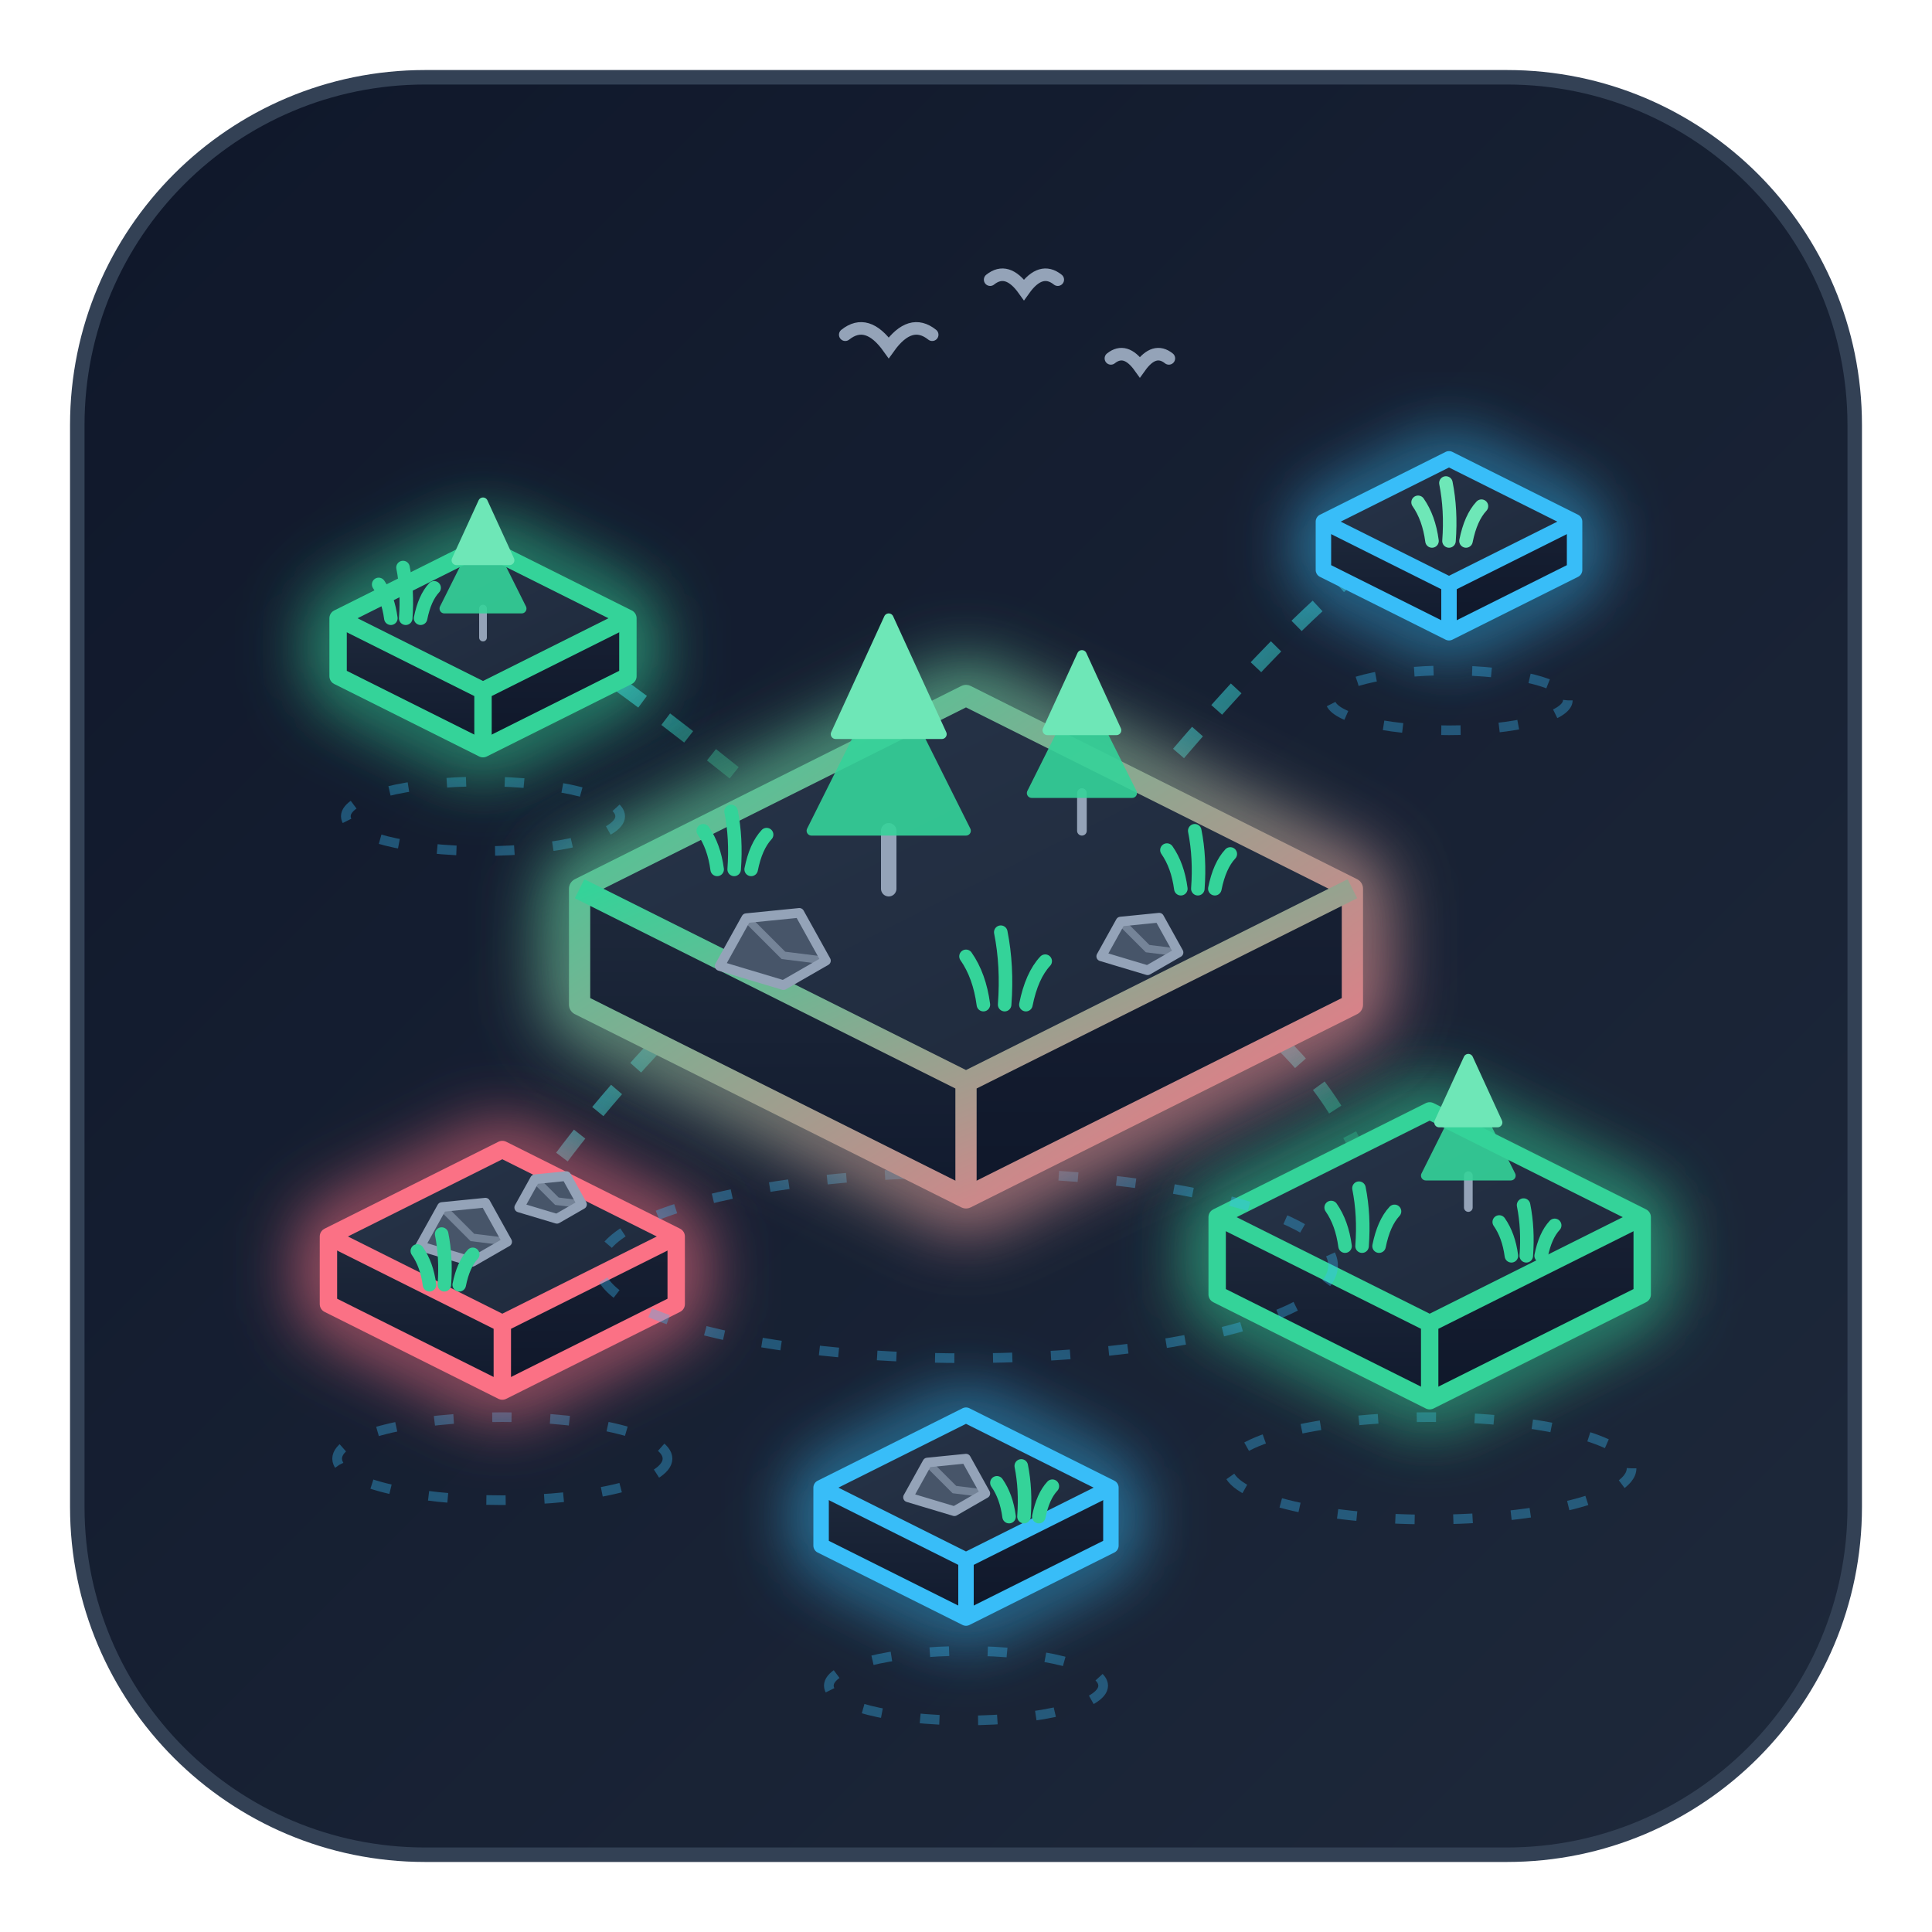
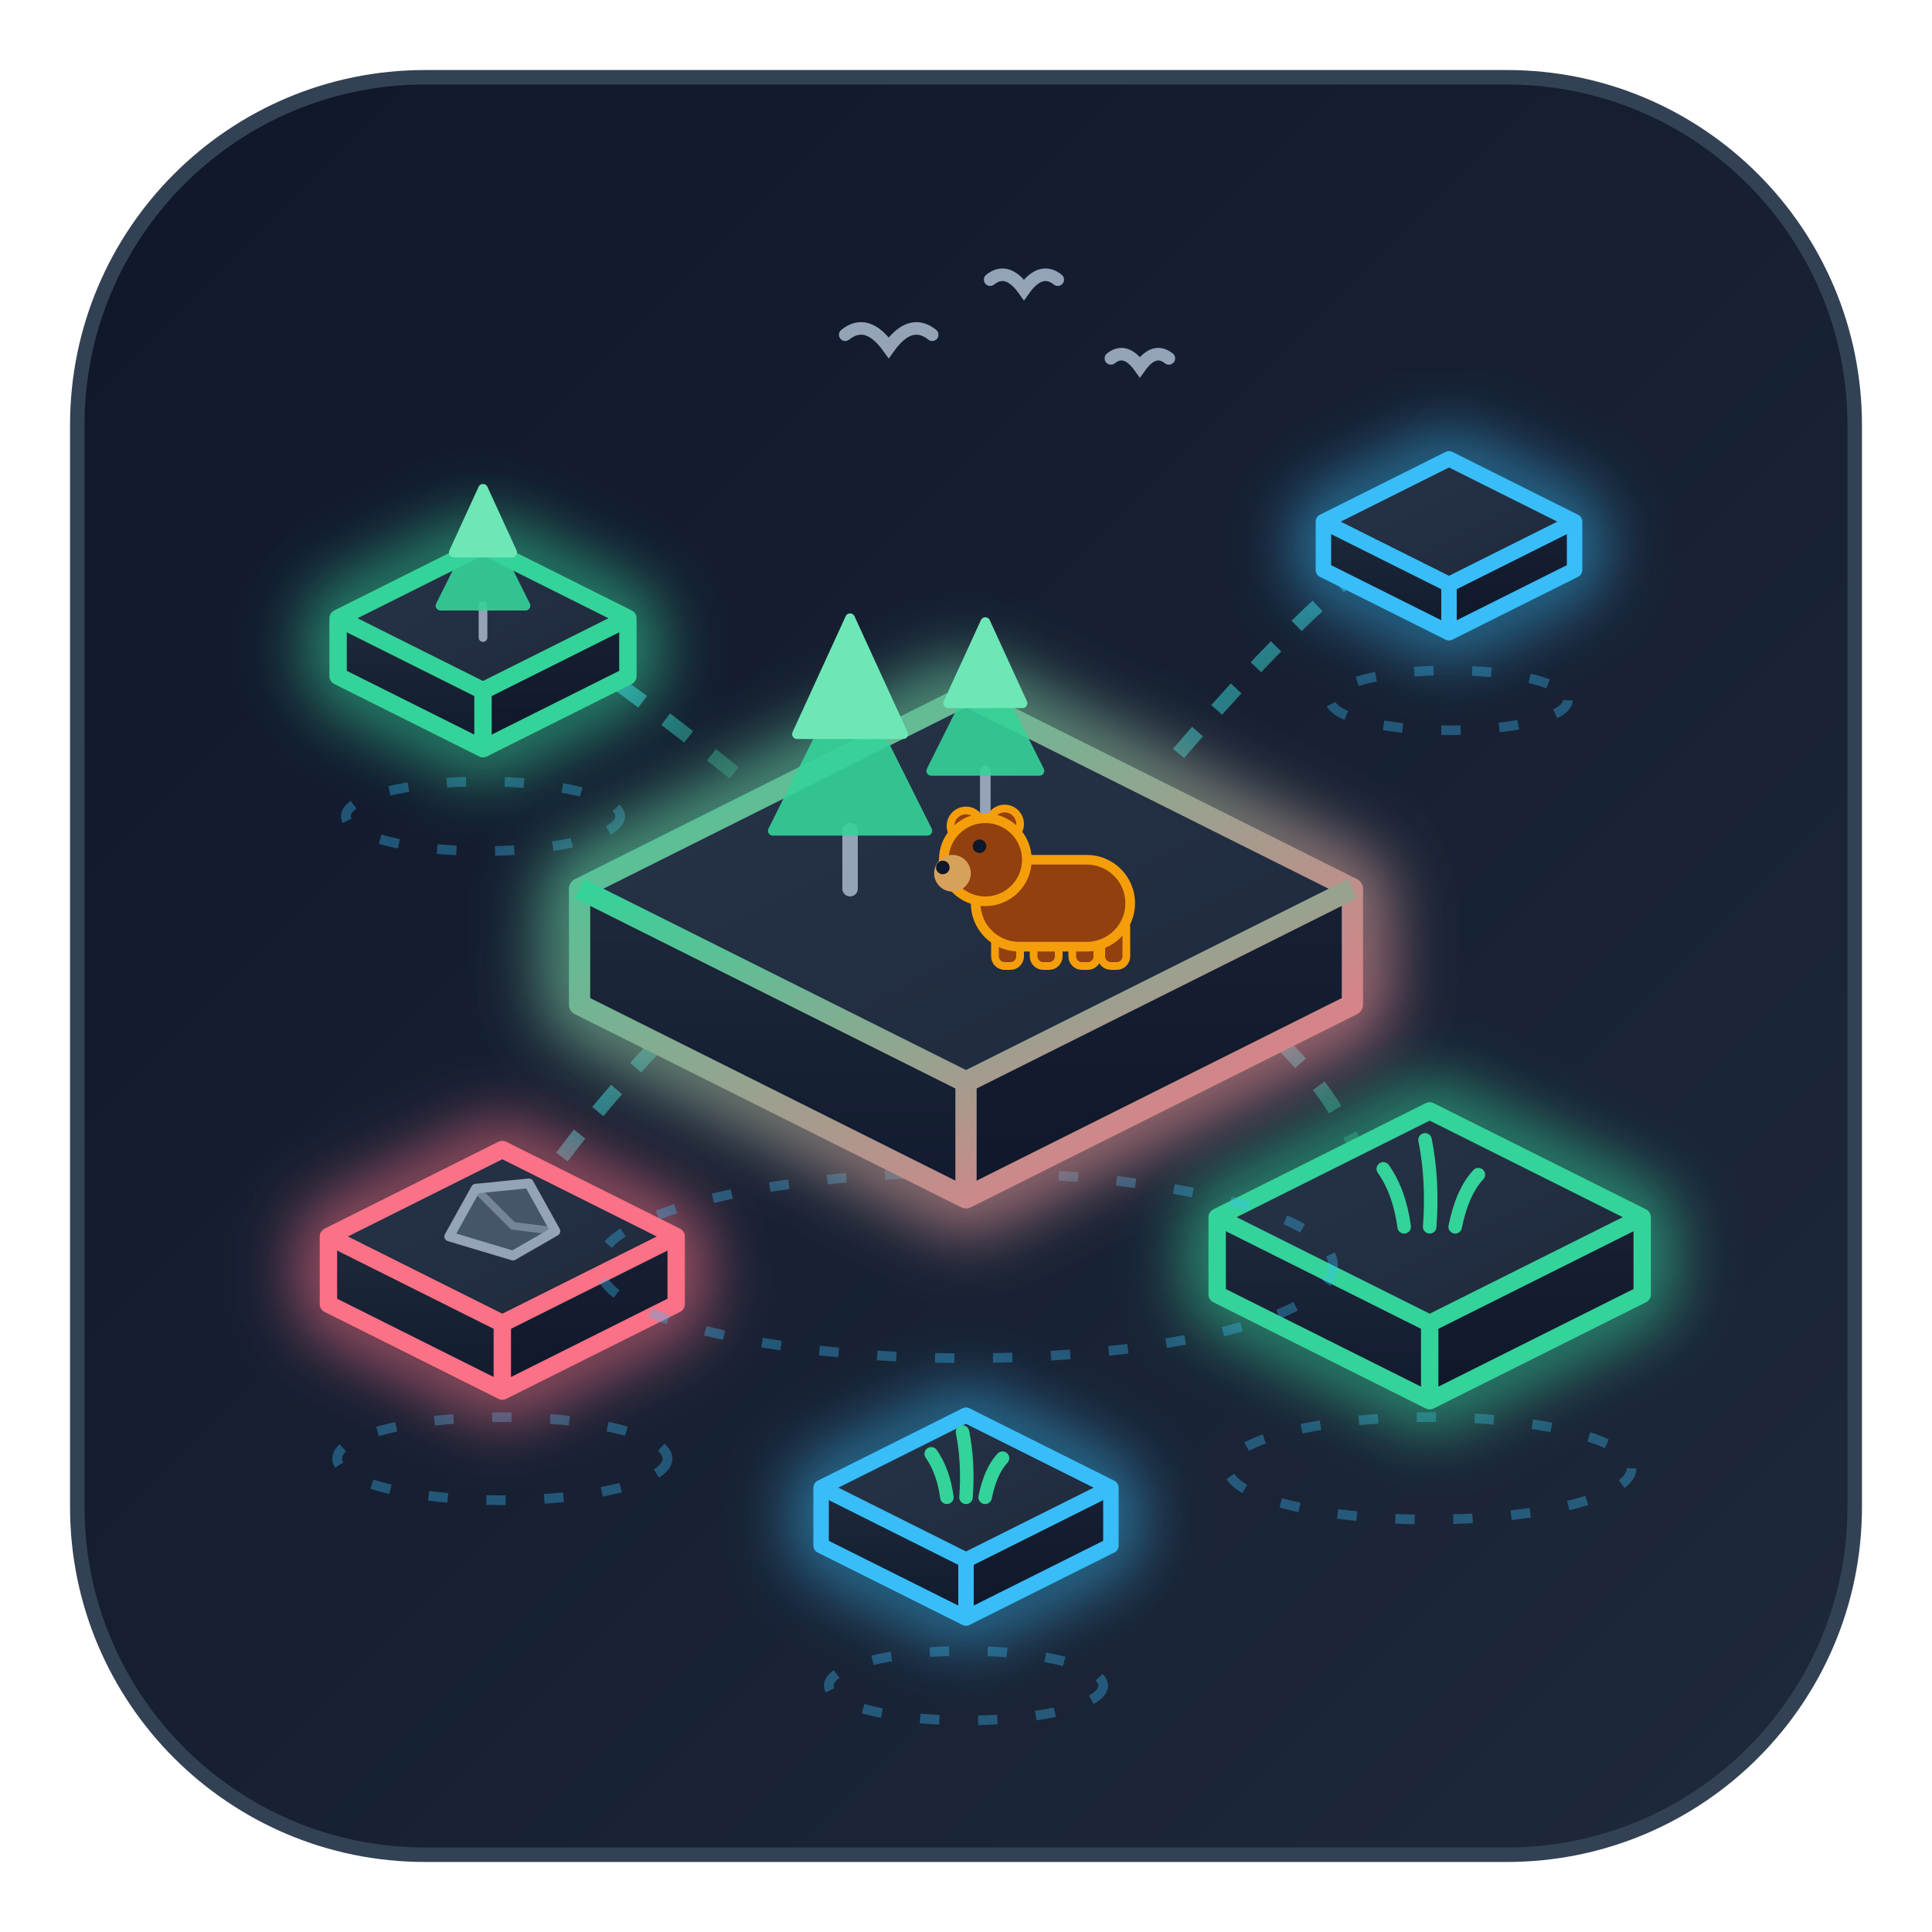
<svg xmlns="http://www.w3.org/2000/svg" viewBox="0 0 200 200" width="200" height="200">
  <defs>
    <linearGradient id="bg-core" x1="0%" y1="0%" x2="100%" y2="100%">
      <stop offset="0%" stop-color="#0F172A" />
      <stop offset="100%" stop-color="#1E293B" />
    </linearGradient>
    <linearGradient id="face-top" x1="0%" y1="0%" x2="100%" y2="100%">
      <stop offset="0%" stop-color="#273449" />
      <stop offset="100%" stop-color="#1E293B" />
    </linearGradient>
    <linearGradient id="face-left" x1="0%" y1="0%" x2="0%" y2="100%">
      <stop offset="0%" stop-color="#1E293B" />
      <stop offset="100%" stop-color="#111a2e" />
    </linearGradient>
    <linearGradient id="face-right" x1="0%" y1="0%" x2="0%" y2="100%">
      <stop offset="0%" stop-color="#172033" />
      <stop offset="100%" stop-color="#0F172A" />
    </linearGradient>
    <linearGradient id="archipelago-glow" x1="0%" y1="0%" x2="100%" y2="100%">
      <stop offset="0%" stop-color="#34D399" />
      <stop offset="100%" stop-color="#FB7185" />
    </linearGradient>
    <linearGradient id="signal-line" x1="0%" y1="0%" x2="100%" y2="100%">
      <stop offset="0%" stop-color="#38BDF8" stop-opacity="0.8" />
      <stop offset="100%" stop-color="#34D399" stop-opacity="0.3" />
    </linearGradient>
    <filter id="soft-glow" x="-50%" y="-50%" width="200%" height="200%">
      <feGaussianBlur stdDeviation="3.5" />
    </filter>
  </defs>
  <rect x="8" y="8" width="184" height="184" rx="36" fill="url(#bg-core)" stroke="#334155" stroke-width="1.5" />
  <g fill="none" stroke="url(#signal-line)" stroke-width="1.5" stroke-dasharray="3 3">
    <path d="M 128,104 Q 136,110 140,118" />
    <path d="M 72,104 Q 64,112 58,120" />
    <path d="M 122,78 Q 134,64 142,58" />
    <path d="M 76,80 Q 66,72 60,68" />
    <path d="M 100,124 L 100,146" />
  </g>
  <ellipse cx="50" cy="84.5" rx="14.2" ry="3.6" fill="none" stroke="#38BDF8" stroke-width="1" stroke-dasharray="2 4" opacity="0.35" />
  <path d="M 50,56.5 L 65,64 L 65,70 L 50,77.5 L 35,70 L 35,64 Z" fill="none" stroke="#34D399" stroke-width="5" stroke-linejoin="round" filter="url(#soft-glow)" opacity="0.8" />
  <path d="M 35,64 L 50,71.5 L 50,77.5 L 35,70 Z" fill="url(#face-left)" />
  <path d="M 50,71.5 L 65,64 L 65,70 L 50,77.5 Z" fill="url(#face-right)" />
  <path d="M 50,56.5 L 65,64 L 50,71.5 L 35,64 Z" fill="url(#face-top)" />
  <g fill="none" stroke="#34D399" stroke-width="1.8" stroke-linejoin="round">
    <path d="M 50,56.5 L 65,64 L 65,70 L 50,77.5 L 35,70 L 35,64 Z" />
    <path d="M 35,64 L 50,71.5 L 65,64 M 50,71.5 L 50,77.5" />
  </g>
  <ellipse cx="150" cy="72.5" rx="12.3" ry="3.1" fill="none" stroke="#38BDF8" stroke-width="1" stroke-dasharray="2 4" opacity="0.35" />
  <path d="M 150,47.5 L 163,54 L 163,59 L 150,65.5 L 137,59 L 137,54 Z" fill="none" stroke="#38BDF8" stroke-width="4" stroke-linejoin="round" filter="url(#soft-glow)" opacity="0.8" />
  <path d="M 137,54 L 150,60.5 L 150,65.5 L 137,59 Z" fill="url(#face-left)" />
  <path d="M 150,60.5 L 163,54 L 163,59 L 150,65.5 Z" fill="url(#face-right)" />
  <path d="M 150,47.5 L 163,54 L 150,60.5 L 137,54 Z" fill="url(#face-top)" />
  <g fill="none" stroke="#38BDF8" stroke-width="1.6" stroke-linejoin="round">
    <path d="M 150,47.5 L 163,54 L 163,59 L 150,65.5 L 137,59 L 137,54 Z" />
    <path d="M 137,54 L 150,60.5 L 163,54 M 150,60.5 L 150,65.5" />
  </g>
  <ellipse cx="52" cy="151.0" rx="17.1" ry="4.3" fill="none" stroke="#38BDF8" stroke-width="1" stroke-dasharray="2 4" opacity="0.35" />
  <path d="M 52,119.0 L 70,128 L 70,135 L 52,144.0 L 34,135 L 34,128 Z" fill="none" stroke="#FB7185" stroke-width="5" stroke-linejoin="round" filter="url(#soft-glow)" opacity="0.8" />
  <path d="M 34,128 L 52,137.0 L 52,144.0 L 34,135 Z" fill="url(#face-left)" />
  <path d="M 52,137.0 L 70,128 L 70,135 L 52,144.0 Z" fill="url(#face-right)" />
  <path d="M 52,119.0 L 70,128 L 52,137.0 L 34,128 Z" fill="url(#face-top)" />
  <g fill="none" stroke="#FB7185" stroke-width="1.8" stroke-linejoin="round">
    <path d="M 52,119.0 L 70,128 L 70,135 L 52,144.0 L 34,135 L 34,128 Z" />
    <path d="M 34,128 L 52,137.0 L 70,128 M 52,137.0 L 52,144.0" />
  </g>
  <ellipse cx="148" cy="152.0" rx="20.9" ry="5.3" fill="none" stroke="#38BDF8" stroke-width="1" stroke-dasharray="2 4" opacity="0.35" />
  <path d="M 148,115.0 L 170,126 L 170,134 L 148,145.0 L 126,134 L 126,126 Z" fill="none" stroke="#34D399" stroke-width="5" stroke-linejoin="round" filter="url(#soft-glow)" opacity="0.8" />
  <path d="M 126,126 L 148,137.0 L 148,145.0 L 126,134 Z" fill="url(#face-left)" />
  <path d="M 148,137.0 L 170,126 L 170,134 L 148,145.0 Z" fill="url(#face-right)" />
  <path d="M 148,115.0 L 170,126 L 148,137.0 L 126,126 Z" fill="url(#face-top)" />
  <g fill="none" stroke="#34D399" stroke-width="1.8" stroke-linejoin="round">
    <path d="M 148,115.0 L 170,126 L 170,134 L 148,145.0 L 126,134 L 126,126 Z" />
    <path d="M 126,126 L 148,137.0 L 170,126 M 148,137.0 L 148,145.0" />
  </g>
  <ellipse cx="100" cy="174.5" rx="14.2" ry="3.6" fill="none" stroke="#38BDF8" stroke-width="1" stroke-dasharray="2 4" opacity="0.35" />
  <path d="M 100,146.5 L 115,154 L 115,160 L 100,167.5 L 85,160 L 85,154 Z" fill="none" stroke="#38BDF8" stroke-width="4" stroke-linejoin="round" filter="url(#soft-glow)" opacity="0.8" />
  <path d="M 85,154 L 100,161.5 L 100,167.5 L 85,160 Z" fill="url(#face-left)" />
  <path d="M 100,161.5 L 115,154 L 115,160 L 100,167.5 Z" fill="url(#face-right)" />
  <path d="M 100,146.5 L 115,154 L 100,161.5 L 85,154 Z" fill="url(#face-top)" />
  <g fill="none" stroke="#38BDF8" stroke-width="1.6" stroke-linejoin="round">
    <path d="M 100,146.5 L 115,154 L 115,160 L 100,167.5 L 85,160 L 85,154 Z" />
    <path d="M 85,154 L 100,161.5 L 115,154 M 100,161.5 L 100,167.5" />
  </g>
  <ellipse cx="100" cy="131.0" rx="38.0" ry="9.6" fill="none" stroke="#38BDF8" stroke-width="1" stroke-dasharray="2 4" opacity="0.35" />
  <path d="M 100,72.0 L 140,92 L 140,104 L 100,124.0 L 60,104 L 60,92 Z" fill="none" stroke="url(#archipelago-glow)" stroke-width="7" stroke-linejoin="round" filter="url(#soft-glow)" opacity="0.85" />
  <path d="M 60,92 L 100,112.0 L 100,124.0 L 60,104 Z" fill="url(#face-left)" />
  <path d="M 100,112.0 L 140,92 L 140,104 L 100,124.0 Z" fill="url(#face-right)" />
  <path d="M 100,72.0 L 140,92 L 100,112.0 L 60,92 Z" fill="url(#face-top)" />
  <g fill="none" stroke="url(#archipelago-glow)" stroke-width="2.2" stroke-linejoin="round">
    <path d="M 100,72.0 L 140,92 L 140,104 L 100,124.0 L 60,104 L 60,92 Z" />
    <path d="M 60,92 L 100,112.0 L 140,92 M 100,112.0 L 100,124.0" />
  </g>
-   <path d="M 92,92 L 92,86.0" stroke="#94A3B8" stroke-width="1.6" stroke-linecap="round" />
-   <path d="M 92,70.0 L 100.0,86.0 L 84.0,86.0 Z" fill="#34D399" opacity="0.9" stroke="#34D399" stroke-width="1" stroke-linejoin="round" />
-   <path d="M 92,64.0 L 97.5,76.0 L 86.5,76.0 Z" fill="#6EE7B7" stroke="#6EE7B7" stroke-width="1" stroke-linejoin="round" />
-   <path d="M 112,86 L 112,82.1" stroke="#94A3B8" stroke-width="1.0" stroke-linecap="round" />
-   <path d="M 112,71.7 L 117.2,82.1 L 106.8,82.1 Z" fill="#34D399" opacity="0.9" stroke="#34D399" stroke-width="1" stroke-linejoin="round" />
-   <path d="M 112,67.8 L 115.575,75.6 L 108.425,75.6 Z" fill="#6EE7B7" stroke="#6EE7B7" stroke-width="1" stroke-linejoin="round" />
-   <path d="M 74.5,100 L 77.25,95.05 L 82.75,94.5 L 85.5,99.45 L 81.1,101.98 Z" fill="#475569" stroke="#94A3B8" stroke-width="1" stroke-linejoin="round" />
-   <path d="M 77.25,95.05 L 81.1,98.9 L 85.5,99.45" fill="none" stroke="#94A3B8" stroke-width="0.8" opacity="0.6" />
-   <path d="M 114.0,99 L 116.0,95.4 L 120.0,95.0 L 122.0,98.6 L 118.8,100.44 Z" fill="#475569" stroke="#94A3B8" stroke-width="1" stroke-linejoin="round" />
-   <path d="M 116.0,95.4 L 118.8,98.2 L 122.0,98.6" fill="none" stroke="#94A3B8" stroke-width="0.8" opacity="0.6" />
-   <path d="M 101.8,104 Q 101.4,101.0 100.0,99.0 M 104,104 Q 104.3,100.0 103.6,96.5 M 106.2,104 Q 106.8,101.0 108.2,99.5" fill="none" stroke="#34D399" stroke-width="1.4" stroke-linecap="round" />
-   <path d="M 122.24,92 Q 121.92,89.6 120.8,88.0 M 124,92 Q 124.24,88.8 123.68,86.0 M 125.76,92 Q 126.24,89.6 127.36,88.4" fill="none" stroke="#34D399" stroke-width="1.4" stroke-linecap="round" />
-   <path d="M 74.24,90 Q 73.92,87.6 72.8,86.0 M 76,90 Q 76.24,86.8 75.68,84.0 M 77.76,90 Q 78.24,87.6 79.36,86.4" fill="none" stroke="#34D399" stroke-width="1.4" stroke-linecap="round" />
-   <path d="M 50,66 L 50,63.0" stroke="#94A3B8" stroke-width="0.8" stroke-linecap="round" />
-   <path d="M 50,55.0 L 54.0,63.0 L 46.0,63.0 Z" fill="#34D399" opacity="0.9" stroke="#34D399" stroke-width="1" stroke-linejoin="round" />
-   <path d="M 50,52.0 L 52.75,58.0 L 47.25,58.0 Z" fill="#6EE7B7" stroke="#6EE7B7" stroke-width="1" stroke-linejoin="round" />
-   <path d="M 40.46,64 Q 40.18,61.9 39.2,60.5 M 42,64 Q 42.21,61.2 41.72,58.75 M 43.54,64 Q 43.96,61.9 44.94,60.85" fill="none" stroke="#34D399" stroke-width="1.4" stroke-linecap="round" />
-   <path d="M 148.24,56 Q 147.92,53.6 146.8,52.0 M 150,56 Q 150.24,52.8 149.68,50.0 M 151.76,56 Q 152.24,53.6 153.36,52.4" fill="none" stroke="#6EE7B7" stroke-width="1.4" stroke-linecap="round" />
-   <path d="M 43.5,129 L 45.75,124.95 L 50.25,124.5 L 52.5,128.55 L 48.9,130.62 Z" fill="#475569" stroke="#94A3B8" stroke-width="1" stroke-linejoin="round" />
-   <path d="M 45.75,124.95 L 48.9,128.1 L 52.5,128.55" fill="none" stroke="#94A3B8" stroke-width="0.8" opacity="0.6" />
-   <path d="M 53.75,125 L 55.375,122.075 L 58.625,121.75 L 60.25,124.675 L 57.65,126.17 Z" fill="#475569" stroke="#94A3B8" stroke-width="1" stroke-linejoin="round" />
-   <path d="M 55.375,122.075 L 57.65,124.35 L 60.25,124.675" fill="none" stroke="#94A3B8" stroke-width="0.8" opacity="0.6" />
-   <path d="M 44.46,133 Q 44.18,130.9 43.2,129.5 M 46,133 Q 46.21,130.2 45.72,127.75 M 47.54,133 Q 47.96,130.9 48.94,129.85" fill="none" stroke="#34D399" stroke-width="1.4" stroke-linecap="round" />
-   <path d="M 152,125 L 152,121.7" stroke="#94A3B8" stroke-width="0.9" stroke-linecap="round" />
-   <path d="M 152,112.9 L 156.4,121.7 L 147.6,121.7 Z" fill="#34D399" opacity="0.9" stroke="#34D399" stroke-width="1" stroke-linejoin="round" />
-   <path d="M 152,109.6 L 155.025,116.2 L 148.975,116.2 Z" fill="#6EE7B7" stroke="#6EE7B7" stroke-width="1" stroke-linejoin="round" />
-   <path d="M 139.24,129 Q 138.92,126.6 137.8,125.0 M 141,129 Q 141.24,125.8 140.68,123.0 M 142.76,129 Q 143.24,126.6 144.36,125.4" fill="none" stroke="#34D399" stroke-width="1.4" stroke-linecap="round" />
-   <path d="M 156.46,130 Q 156.18,127.9 155.2,126.5 M 158,130 Q 158.21,127.2 157.72,124.75 M 159.54,130 Q 159.96,127.9 160.94,126.85" fill="none" stroke="#34D399" stroke-width="1.4" stroke-linecap="round" />
-   <path d="M 94.0,155 L 96.0,151.4 L 100.0,151.0 L 102.0,154.6 L 98.8,156.44 Z" fill="#475569" stroke="#94A3B8" stroke-width="1" stroke-linejoin="round" />
-   <path d="M 96.0,151.4 L 98.8,154.2 L 102.0,154.6" fill="none" stroke="#94A3B8" stroke-width="0.8" opacity="0.6" />
-   <path d="M 104.46,157 Q 104.18,154.9 103.2,153.5 M 106,157 Q 106.21,154.2 105.72,151.75 M 107.54,157 Q 107.96,154.9 108.94,153.85" fill="none" stroke="#34D399" stroke-width="1.4" stroke-linecap="round" />
+   <path d="M 88,92 L 88,86.0" stroke="#94A3B8" stroke-width="1.6" stroke-linecap="round" />
+   <path d="M 88,70.0 L 96.0,86.0 L 80.0,86.0 Z" fill="#34D399" opacity="0.9" stroke="#34D399" stroke-width="1" stroke-linejoin="round" />
+   <path d="M 88,64.0 L 93.5,76.0 L 82.5,76.0 Z" fill="#6EE7B7" stroke="#6EE7B7" stroke-width="1" stroke-linejoin="round" />
+   <path d="M 102,84 L 102,79.8" stroke="#94A3B8" stroke-width="1.1" stroke-linecap="round" />
+   <path d="M 102,68.6 L 107.6,79.8 L 96.4,79.8 Z" fill="#34D399" opacity="0.9" stroke="#34D399" stroke-width="1" stroke-linejoin="round" />
+   <path d="M 102,64.4 L 105.85,72.8 L 98.15,72.8 Z" fill="#6EE7B7" stroke="#6EE7B7" stroke-width="1" stroke-linejoin="round" />
+   <rect x="103" y="95" width="2.6" height="5" rx="1" fill="#92400E" stroke="#F59E0B" stroke-width="0.8" />
+   <rect x="107" y="95" width="2.6" height="5" rx="1" fill="#92400E" stroke="#F59E0B" stroke-width="0.8" />
+   <rect x="111" y="95" width="2.6" height="5" rx="1" fill="#92400E" stroke="#F59E0B" stroke-width="0.8" />
+   <rect x="114" y="95" width="2.6" height="5" rx="1" fill="#92400E" stroke="#F59E0B" stroke-width="0.8" />
+   <rect x="101" y="89" width="16" height="9" rx="4.5" fill="#92400E" stroke="#F59E0B" stroke-width="1" />
+   <circle cx="100" cy="85.5" r="1.6" fill="#92400E" stroke="#F59E0B" stroke-width="0.8" />
+   <circle cx="104" cy="85.3" r="1.6" fill="#92400E" stroke="#F59E0B" stroke-width="0.8" />
+   <circle cx="102" cy="89" r="4.3" fill="#92400E" stroke="#F59E0B" stroke-width="1" />
+   <circle cx="98.6" cy="90.4" r="1.9" fill="#D6A15B" />
+   <circle cx="97.6" cy="89.8" r="0.7" fill="#0F172A" />
+   <circle cx="101.4" cy="87.6" r="0.7" fill="#0F172A" />
+   <path d="M 50,66 L 50,62.7" stroke="#94A3B8" stroke-width="0.9" stroke-linecap="round" />
+   <path d="M 50,53.9 L 54.4,62.7 L 45.6,62.7 Z" fill="#34D399" opacity="0.9" stroke="#34D399" stroke-width="1" stroke-linejoin="round" />
+   <path d="M 50,50.6 L 53.025,57.2 L 46.975,57.2 Z" fill="#6EE7B7" stroke="#6EE7B7" stroke-width="1" stroke-linejoin="round" />
+   <path d="M 46.5,128 L 49.25,123.05 L 54.75,122.5 L 57.5,127.45 L 53.1,129.98 Z" fill="#475569" stroke="#94A3B8" stroke-width="1" stroke-linejoin="round" />
+   <path d="M 49.25,123.05 L 53.1,126.9 L 57.5,127.45" fill="none" stroke="#94A3B8" stroke-width="0.8" opacity="0.6" />
+   <path d="M 145.36,127 Q 144.88,123.4 143.2,121.0 M 148,127 Q 148.36,122.2 147.52,118.0 M 150.64,127 Q 151.36,123.4 153.04,121.6" fill="none" stroke="#34D399" stroke-width="1.4" stroke-linecap="round" />
+   <path d="M 98.02,155 Q 97.66,152.3 96.4,150.5 M 100,155 Q 100.27,151.4 99.64,148.25 M 101.98,155 Q 102.52,152.3 103.78,150.95" fill="none" stroke="#34D399" stroke-width="1.4" stroke-linecap="round" />
  <path d="M 87.5,34.65 Q 89.75,32.85 92,36 Q 94.25,32.85 96.5,34.65" fill="none" stroke="#94A3B8" stroke-width="1.3" stroke-linecap="round" />
  <path d="M 102.5,28.95 Q 104.25,27.55 106,30 Q 107.75,27.55 109.5,28.95" fill="none" stroke="#94A3B8" stroke-width="1.3" stroke-linecap="round" />
  <path d="M 115.0,37.1 Q 116.5,35.9 118,38 Q 119.5,35.9 121.0,37.1" fill="none" stroke="#94A3B8" stroke-width="1.3" stroke-linecap="round" />
</svg>
